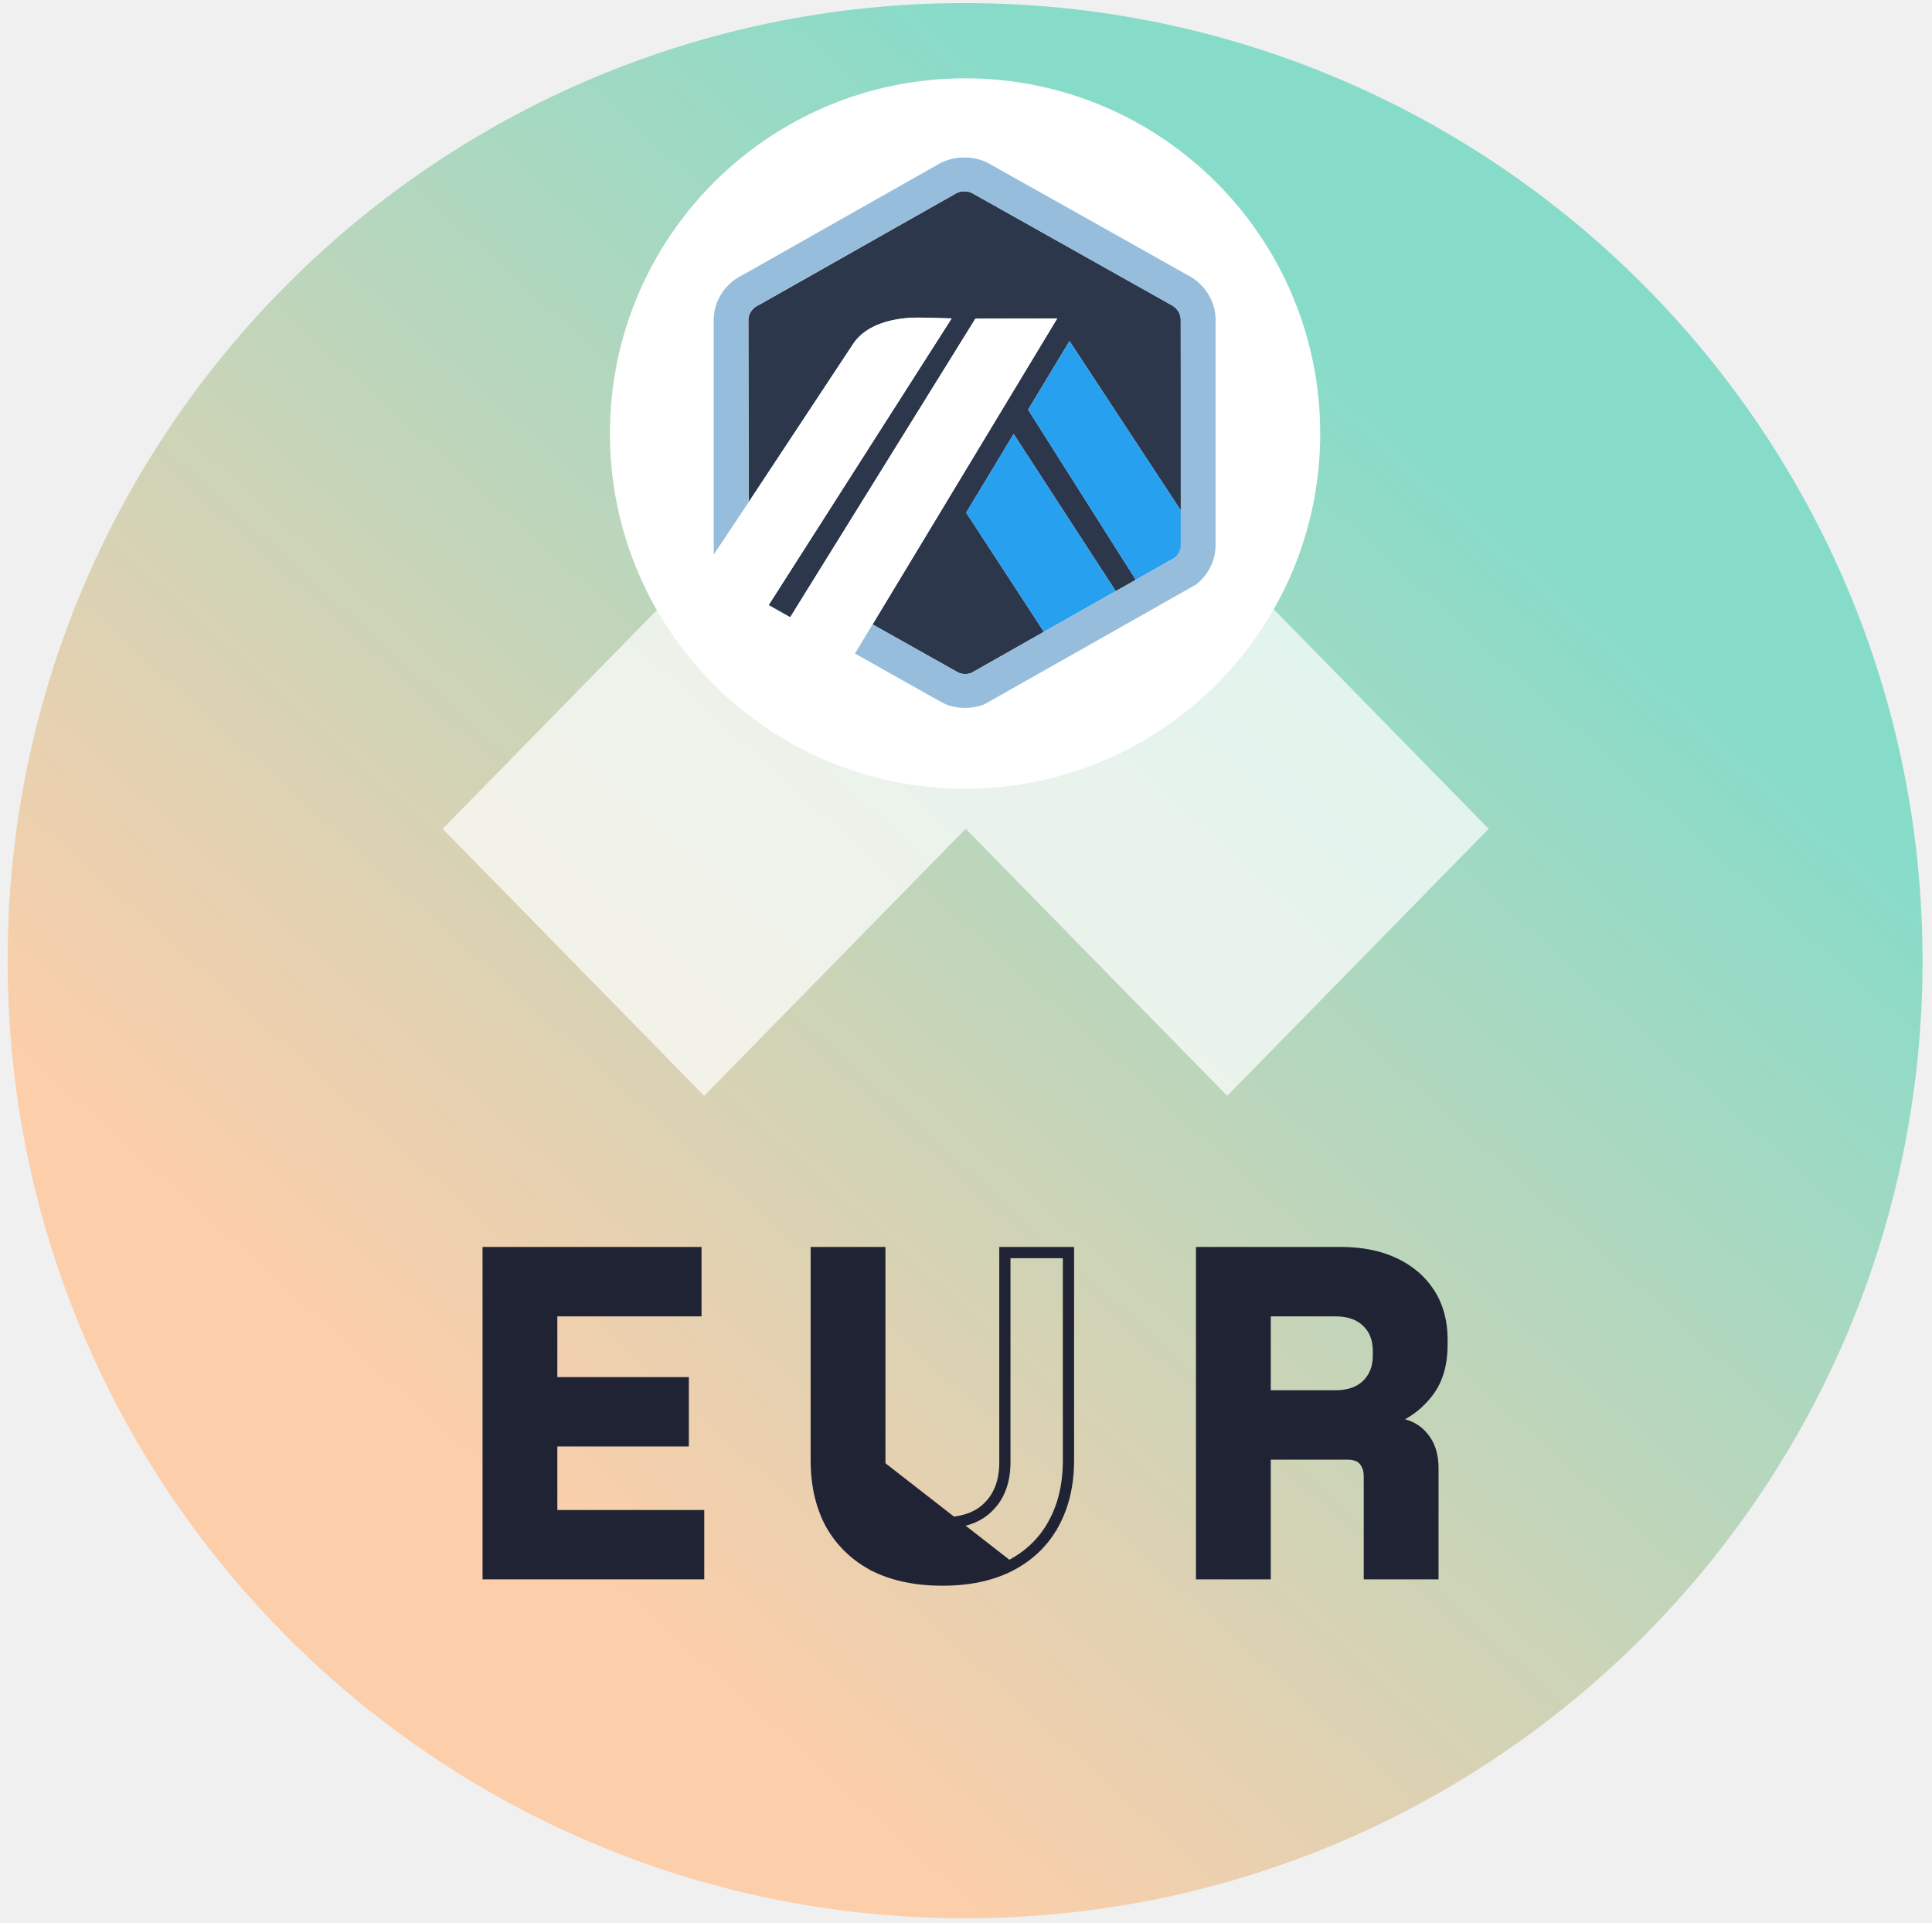
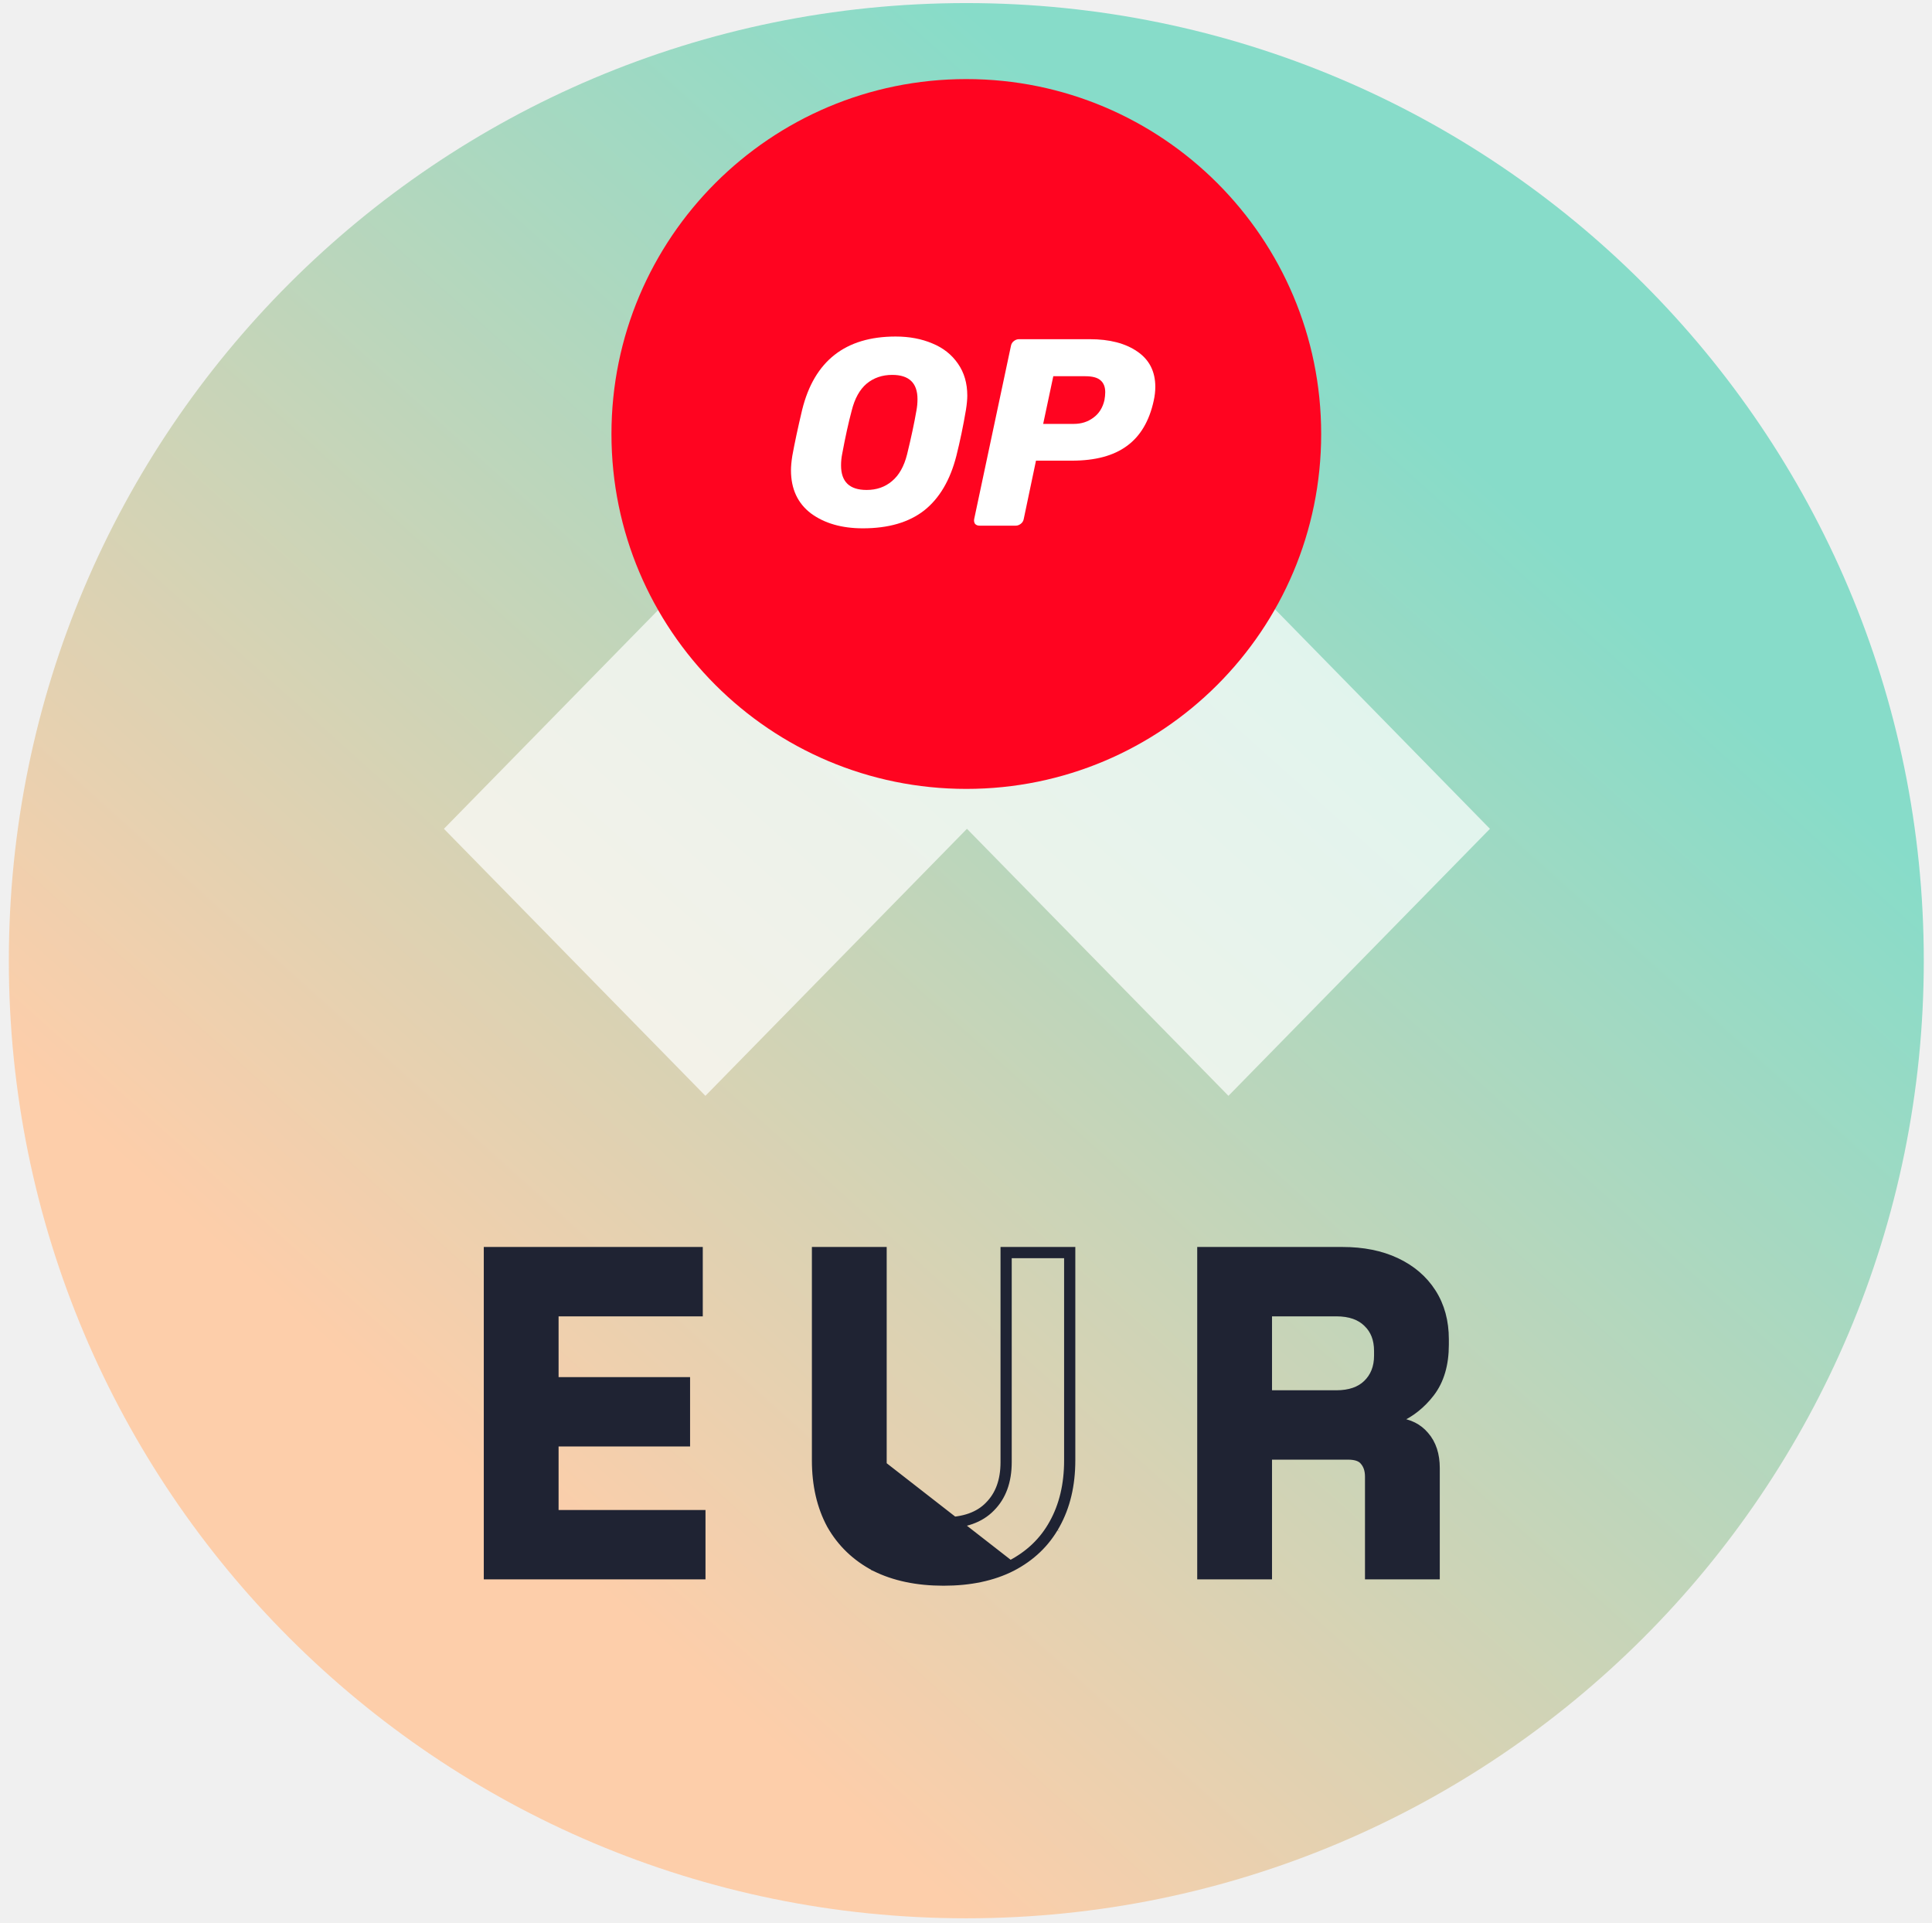
<svg xmlns="http://www.w3.org/2000/svg" width="196" height="195" viewBox="0 0 196 195" fill="none">
-   <circle cx="97.906" cy="97.447" r="97.135" fill="url(#paint0_linear_3180_39636)" />
+   <circle cx="98.032" cy="97.447" r="97.135" fill="url(#paint0_linear_3180_39637)" />
  <g opacity="0.7">
-     <path d="M151.027 84.07L97.971 29.891L44.909 84.07L71.437 111.156L97.971 84.07L124.499 111.156L151.027 84.07Z" fill="white" />
+     <path d="M151.153 84.07L98.097 29.891L45.035 84.07L71.563 111.156L98.097 84.07L124.625 111.156L151.153 84.07Z" fill="white" />
  </g>
-   <path d="M107.02 154.707C108.068 152.832 108.585 150.635 108.585 148.129V127.245V126.866H108.206H102.134H101.755V127.245V148.313C101.755 150.199 101.213 151.642 100.164 152.691L100.164 152.691L100.161 152.695C99.15 153.734 97.652 154.282 95.602 154.282C93.555 154.282 92.039 153.735 90.996 152.693C89.978 151.645 89.449 150.201 89.449 148.313V127.245V126.866H89.07H82.998H82.619V127.245V148.129C82.619 150.633 83.121 152.829 84.137 154.704L84.137 154.704L84.141 154.71C85.19 156.554 86.686 157.985 88.618 158.998L88.618 158.999L88.625 159.002C90.59 159.984 92.92 160.468 95.602 160.468C98.284 160.468 100.6 159.984 102.536 159.001L102.538 159C104.502 157.986 106 156.554 107.02 154.707ZM107.02 154.707C107.019 154.707 107.019 154.708 107.019 154.708L106.688 154.523M107.02 154.707C107.02 154.707 107.02 154.706 107.02 154.706L106.688 154.523M106.688 154.523C105.707 156.301 104.266 157.681 102.364 158.663L89.07 148.313C89.07 150.275 89.622 151.824 90.726 152.959C91.861 154.093 93.486 154.661 95.602 154.661C97.718 154.661 99.328 154.093 100.432 152.959C101.567 151.824 102.134 150.275 102.134 148.313V127.624V127.245H102.513H107.827H108.206V127.624V148.129C108.206 150.582 107.7 152.713 106.688 154.523ZM49.333 159.445V159.824H49.712H70.688H71.067V159.445V153.925V153.546H70.688H56.163V146.346H69.124H69.503V145.967V140.447V140.068H69.124H56.163V133.144H70.412H70.791V132.765V127.245V126.866H70.412H49.712H49.333V127.245V159.445ZM121.71 159.445V159.824H122.089H128.161H128.54V159.445V147.68H136.625C137.459 147.68 137.949 147.896 138.215 148.228L138.219 148.233L138.224 148.239C138.551 148.616 138.73 149.12 138.73 149.785V159.445V159.824H139.109H145.181H145.56V159.445V148.911C145.56 147.557 145.204 146.433 144.455 145.581C143.772 144.774 142.84 144.318 141.696 144.191V143.963C143.006 143.382 144.115 142.499 145.021 141.322C146.005 140.043 146.48 138.391 146.48 136.399V135.847C146.48 134.037 146.05 132.445 145.177 131.088C144.308 129.735 143.085 128.693 141.524 127.96C139.961 127.226 138.14 126.866 136.073 126.866H122.089H121.71V127.245V159.445ZM138.565 134.229L138.565 134.229L138.57 134.234C139.281 134.917 139.65 135.839 139.65 137.043V137.503C139.65 138.701 139.268 139.641 138.524 140.358C137.816 141.038 136.803 141.402 135.429 141.402H128.54V133.144H135.429C136.832 133.144 137.858 133.522 138.565 134.229Z" fill="#1F2333" stroke="#1F2333" stroke-width="0.758" />
-   <circle cx="97.906" cy="43.974" r="36.029" fill="white" />
-   <g clip-path="url(#clip0_3180_39636)">
-     <path d="M104.303 41.557L108.501 34.599L119.816 51.813L119.821 55.117L119.784 32.384C119.758 31.828 119.456 31.319 118.974 31.019L98.603 19.574C98.126 19.345 97.522 19.348 97.046 19.581C96.982 19.613 96.922 19.647 96.864 19.684L96.793 19.728L77.019 30.92L76.943 30.955C76.844 30.999 76.744 31.055 76.65 31.121C76.275 31.383 76.026 31.772 75.946 32.207C75.934 32.273 75.925 32.34 75.921 32.408L75.952 50.933L86.491 34.977C87.818 32.862 90.709 32.18 93.393 32.217L96.543 32.298L77.983 61.371L80.171 62.602L98.953 32.328L107.255 32.298L88.521 63.336L96.328 67.722L97.261 68.246C97.655 68.403 98.12 68.41 98.518 68.27L119.176 56.577L115.226 58.812L104.303 41.557ZM105.905 64.089L98.02 52.001L102.833 44.023L113.189 59.965L105.905 64.089Z" fill="#2D374B" />
-     <path d="M98.019 52.001L105.904 64.089L113.188 59.966L102.833 44.023L98.019 52.001Z" fill="#28A0F0" />
-     <path d="M119.821 55.117L119.816 51.813L108.501 34.599L104.303 41.557L115.226 58.812L119.176 56.577C119.563 56.27 119.798 55.819 119.822 55.332L119.821 55.117Z" fill="#28A0F0" />
-     <path d="M72.406 58.232L77.983 61.371L96.543 32.298L93.393 32.217C90.709 32.18 87.818 32.862 86.491 34.977L75.952 50.933L72.406 56.255V58.232Z" fill="white" />
-     <path d="M107.254 32.298L98.953 32.328L80.171 62.602L86.736 66.293L88.521 63.336L107.254 32.298Z" fill="white" />
-     <path d="M123.319 32.257C123.25 30.561 122.31 29.009 120.838 28.105L100.2 16.512C98.743 15.795 96.924 15.794 95.464 16.511C95.292 16.596 75.394 27.868 75.394 27.868C75.119 27.997 74.854 28.151 74.604 28.325C73.29 29.245 72.489 30.675 72.406 32.246V56.255L75.952 50.934L75.921 32.408C75.925 32.341 75.934 32.274 75.946 32.208C76.026 31.772 76.275 31.384 76.65 31.121C76.744 31.055 96.981 19.613 97.046 19.581C97.522 19.348 98.126 19.345 98.602 19.574L118.973 31.019C119.455 31.319 119.757 31.828 119.784 32.384V55.332C119.759 55.818 119.562 56.269 119.175 56.576L115.226 58.812L113.188 59.965L105.904 64.088L98.518 68.27C98.12 68.41 97.654 68.402 97.26 68.246L88.521 63.336L86.736 66.293L94.59 70.71C94.849 70.854 95.081 70.982 95.27 71.087C95.565 71.248 95.765 71.355 95.836 71.389C96.394 71.654 97.197 71.808 97.921 71.808C98.584 71.808 99.231 71.689 99.844 71.454L121.298 59.318C122.53 58.386 123.254 56.981 123.319 55.458V32.257Z" fill="#96BEDC" />
+   <path d="M107.146 154.707C108.194 152.832 108.711 150.635 108.711 148.129V127.245V126.866H108.332H102.26H101.881V127.245V148.313C101.881 150.199 101.339 151.642 100.29 152.691L100.29 152.691L100.287 152.695C99.276 153.734 97.778 154.282 95.728 154.282C93.681 154.282 92.165 153.735 91.122 152.693C90.104 151.645 89.575 150.201 89.575 148.313V127.245V126.866H89.196H83.124H82.745V127.245V148.129C82.745 150.633 83.246 152.829 84.263 154.704L84.263 154.704L84.267 154.71C85.316 156.554 86.812 157.985 88.744 158.998L88.744 158.999L88.751 159.002C90.716 159.984 93.046 160.468 95.728 160.468C98.41 160.468 100.726 159.984 102.662 159.001L102.664 159C104.628 157.986 106.126 156.554 107.146 154.707ZM107.146 154.707C107.145 154.707 107.145 154.708 107.145 154.708L106.814 154.523M107.146 154.707C107.146 154.707 107.146 154.706 107.146 154.706L106.814 154.523M106.814 154.523C105.833 156.301 104.392 157.681 102.49 158.663L89.196 148.313C89.196 150.275 89.748 151.824 90.852 152.959C91.987 154.093 93.612 154.661 95.728 154.661C97.844 154.661 99.454 154.093 100.558 152.959C101.693 151.824 102.26 150.275 102.26 148.313V127.624V127.245H102.639H107.953H108.332V127.624V148.129C108.332 150.582 107.826 152.713 106.814 154.523ZM49.459 159.445V159.824H49.838H70.814H71.193V159.445V153.925V153.546H70.814H56.289V146.346H69.25H69.629V145.967V140.447V140.068H69.25H56.289V133.144H70.538H70.917V132.765V127.245V126.866H70.538H49.838H49.459V127.245V159.445ZM121.836 159.445V159.824H122.215H128.287H128.666V159.445V147.68H136.751C137.585 147.68 138.075 147.896 138.341 148.228L138.345 148.233L138.35 148.239C138.677 148.616 138.856 149.12 138.856 149.785V159.445V159.824H139.235H145.307H145.686V159.445V148.911C145.686 147.557 145.33 146.433 144.581 145.581C143.898 144.774 142.966 144.318 141.822 144.191V143.963C143.132 143.382 144.241 142.499 145.147 141.322C146.131 140.043 146.606 138.391 146.606 136.399V135.847C146.606 134.037 146.176 132.445 145.303 131.088C144.434 129.735 143.211 128.693 141.65 127.96C140.087 127.226 138.266 126.866 136.199 126.866H122.215H121.836V127.245V159.445ZM138.691 134.229L138.691 134.229L138.696 134.234C139.407 134.917 139.776 135.839 139.776 137.043V137.503C139.776 138.701 139.394 139.641 138.65 140.358C137.942 141.038 136.929 141.402 135.555 141.402H128.666V133.144H135.555C136.958 133.144 137.984 133.522 138.691 134.229Z" fill="#1F2333" stroke="#1F2333" stroke-width="0.758" />
+   <g clip-path="url(#clip0_3180_39637)">
+     <path d="M98.032 80.022C117.914 80.022 134.032 63.904 134.032 44.022C134.032 24.14 117.914 8.022 98.032 8.022C78.15 8.022 62.032 24.14 62.032 44.022C62.032 63.904 78.15 80.022 98.032 80.022Z" fill="#FF0420" />
+     <path d="M87.54 53.59C85.396 53.59 83.64 53.086 82.271 52.077C80.92 51.05 80.244 49.591 80.244 47.7C80.244 47.304 80.289 46.817 80.379 46.241C80.614 44.944 80.947 43.386 81.379 41.566C82.604 36.613 85.765 34.136 90.863 34.136C92.25 34.136 93.493 34.37 94.592 34.838C95.691 35.289 96.555 35.973 97.186 36.892C97.816 37.792 98.131 38.873 98.131 40.134C98.131 40.513 98.086 40.99 97.996 41.566C97.726 43.169 97.402 44.728 97.023 46.241C96.393 48.709 95.303 50.555 93.754 51.78C92.205 52.987 90.133 53.59 87.54 53.59ZM87.918 49.699C88.927 49.699 89.782 49.402 90.485 48.808C91.205 48.213 91.719 47.304 92.025 46.079C92.439 44.385 92.754 42.908 92.971 41.647C93.043 41.269 93.079 40.882 93.079 40.486C93.079 38.846 92.223 38.027 90.512 38.027C89.503 38.027 88.638 38.324 87.918 38.918C87.215 39.513 86.711 40.422 86.405 41.647C86.081 42.854 85.756 44.331 85.432 46.079C85.36 46.439 85.324 46.817 85.324 47.213C85.324 48.871 86.189 49.699 87.918 49.699Z" fill="white" />
+     <path d="M99.372 53.32C99.174 53.32 99.02 53.257 98.912 53.131C98.822 52.987 98.795 52.825 98.831 52.645L102.56 35.082C102.596 34.883 102.695 34.721 102.857 34.595C103.019 34.469 103.191 34.406 103.371 34.406H110.558C112.557 34.406 114.161 34.82 115.367 35.649C116.592 36.478 117.205 37.675 117.205 39.243C117.205 39.693 117.151 40.161 117.043 40.648C116.592 42.719 115.683 44.25 114.314 45.241C112.963 46.232 111.107 46.727 108.748 46.727H105.1L103.857 52.645C103.821 52.843 103.722 53.005 103.56 53.131C103.398 53.257 103.227 53.32 103.047 53.32H99.372ZM108.937 42.998C109.693 42.998 110.351 42.791 110.909 42.377C111.486 41.963 111.864 41.368 112.044 40.594C112.098 40.287 112.125 40.017 112.125 39.783C112.125 39.261 111.972 38.864 111.666 38.594C111.36 38.306 110.837 38.162 110.099 38.162H106.856L105.829 42.998H108.937Z" fill="white" />
  </g>
  <defs>
-     <linearGradient id="paint0_linear_3180_39636" x1="97.771" y1="0.576" x2="1.337" y2="108.039" gradientUnits="userSpaceOnUse">
+     <linearGradient id="paint0_linear_3180_39637" x1="97.897" y1="0.576" x2="1.463" y2="108.039" gradientUnits="userSpaceOnUse">
      <stop stop-color="#87DCC9" />
      <stop offset="1" stop-color="#FDCEAA" />
    </linearGradient>
-     <clipPath id="clip0_3180_39636">
-       <rect width="51" height="56" fill="white" transform="translate(72.406 15.9739)" />
+     <clipPath id="clip0_3180_39637">
+       <rect width="72" height="72" fill="white" transform="translate(62.0322 8.02197)" />
    </clipPath>
  </defs>
</svg>
